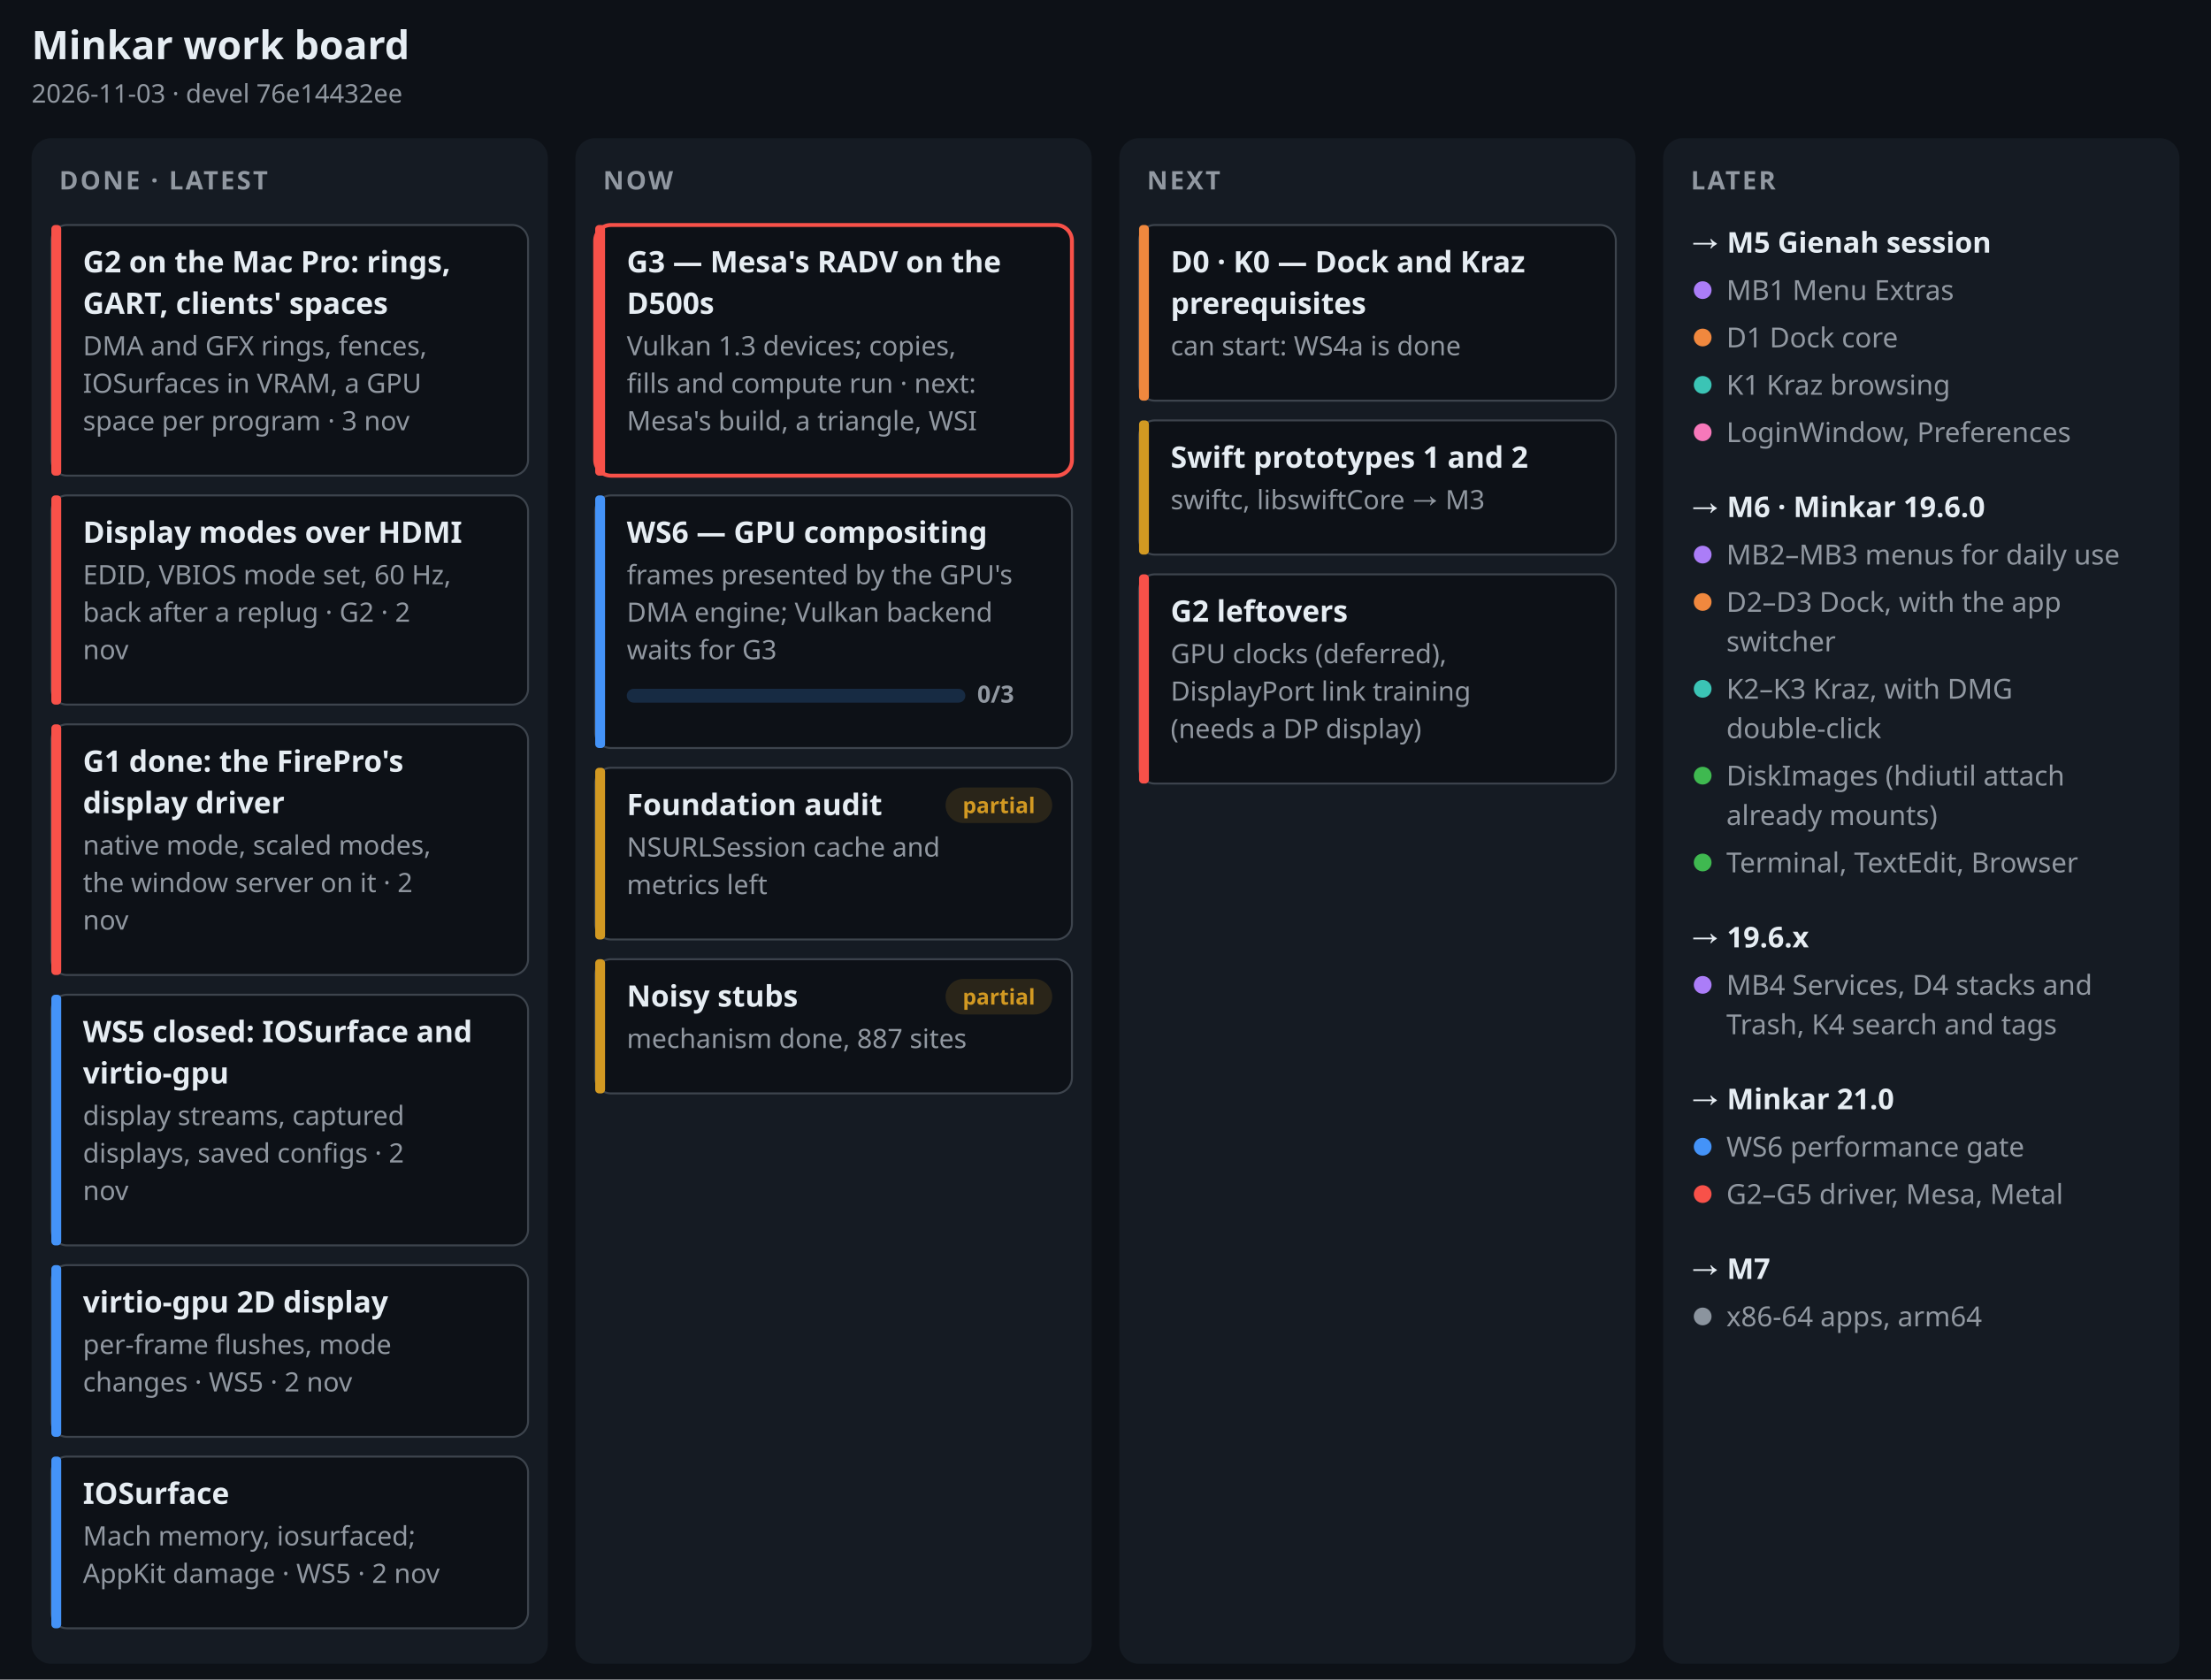
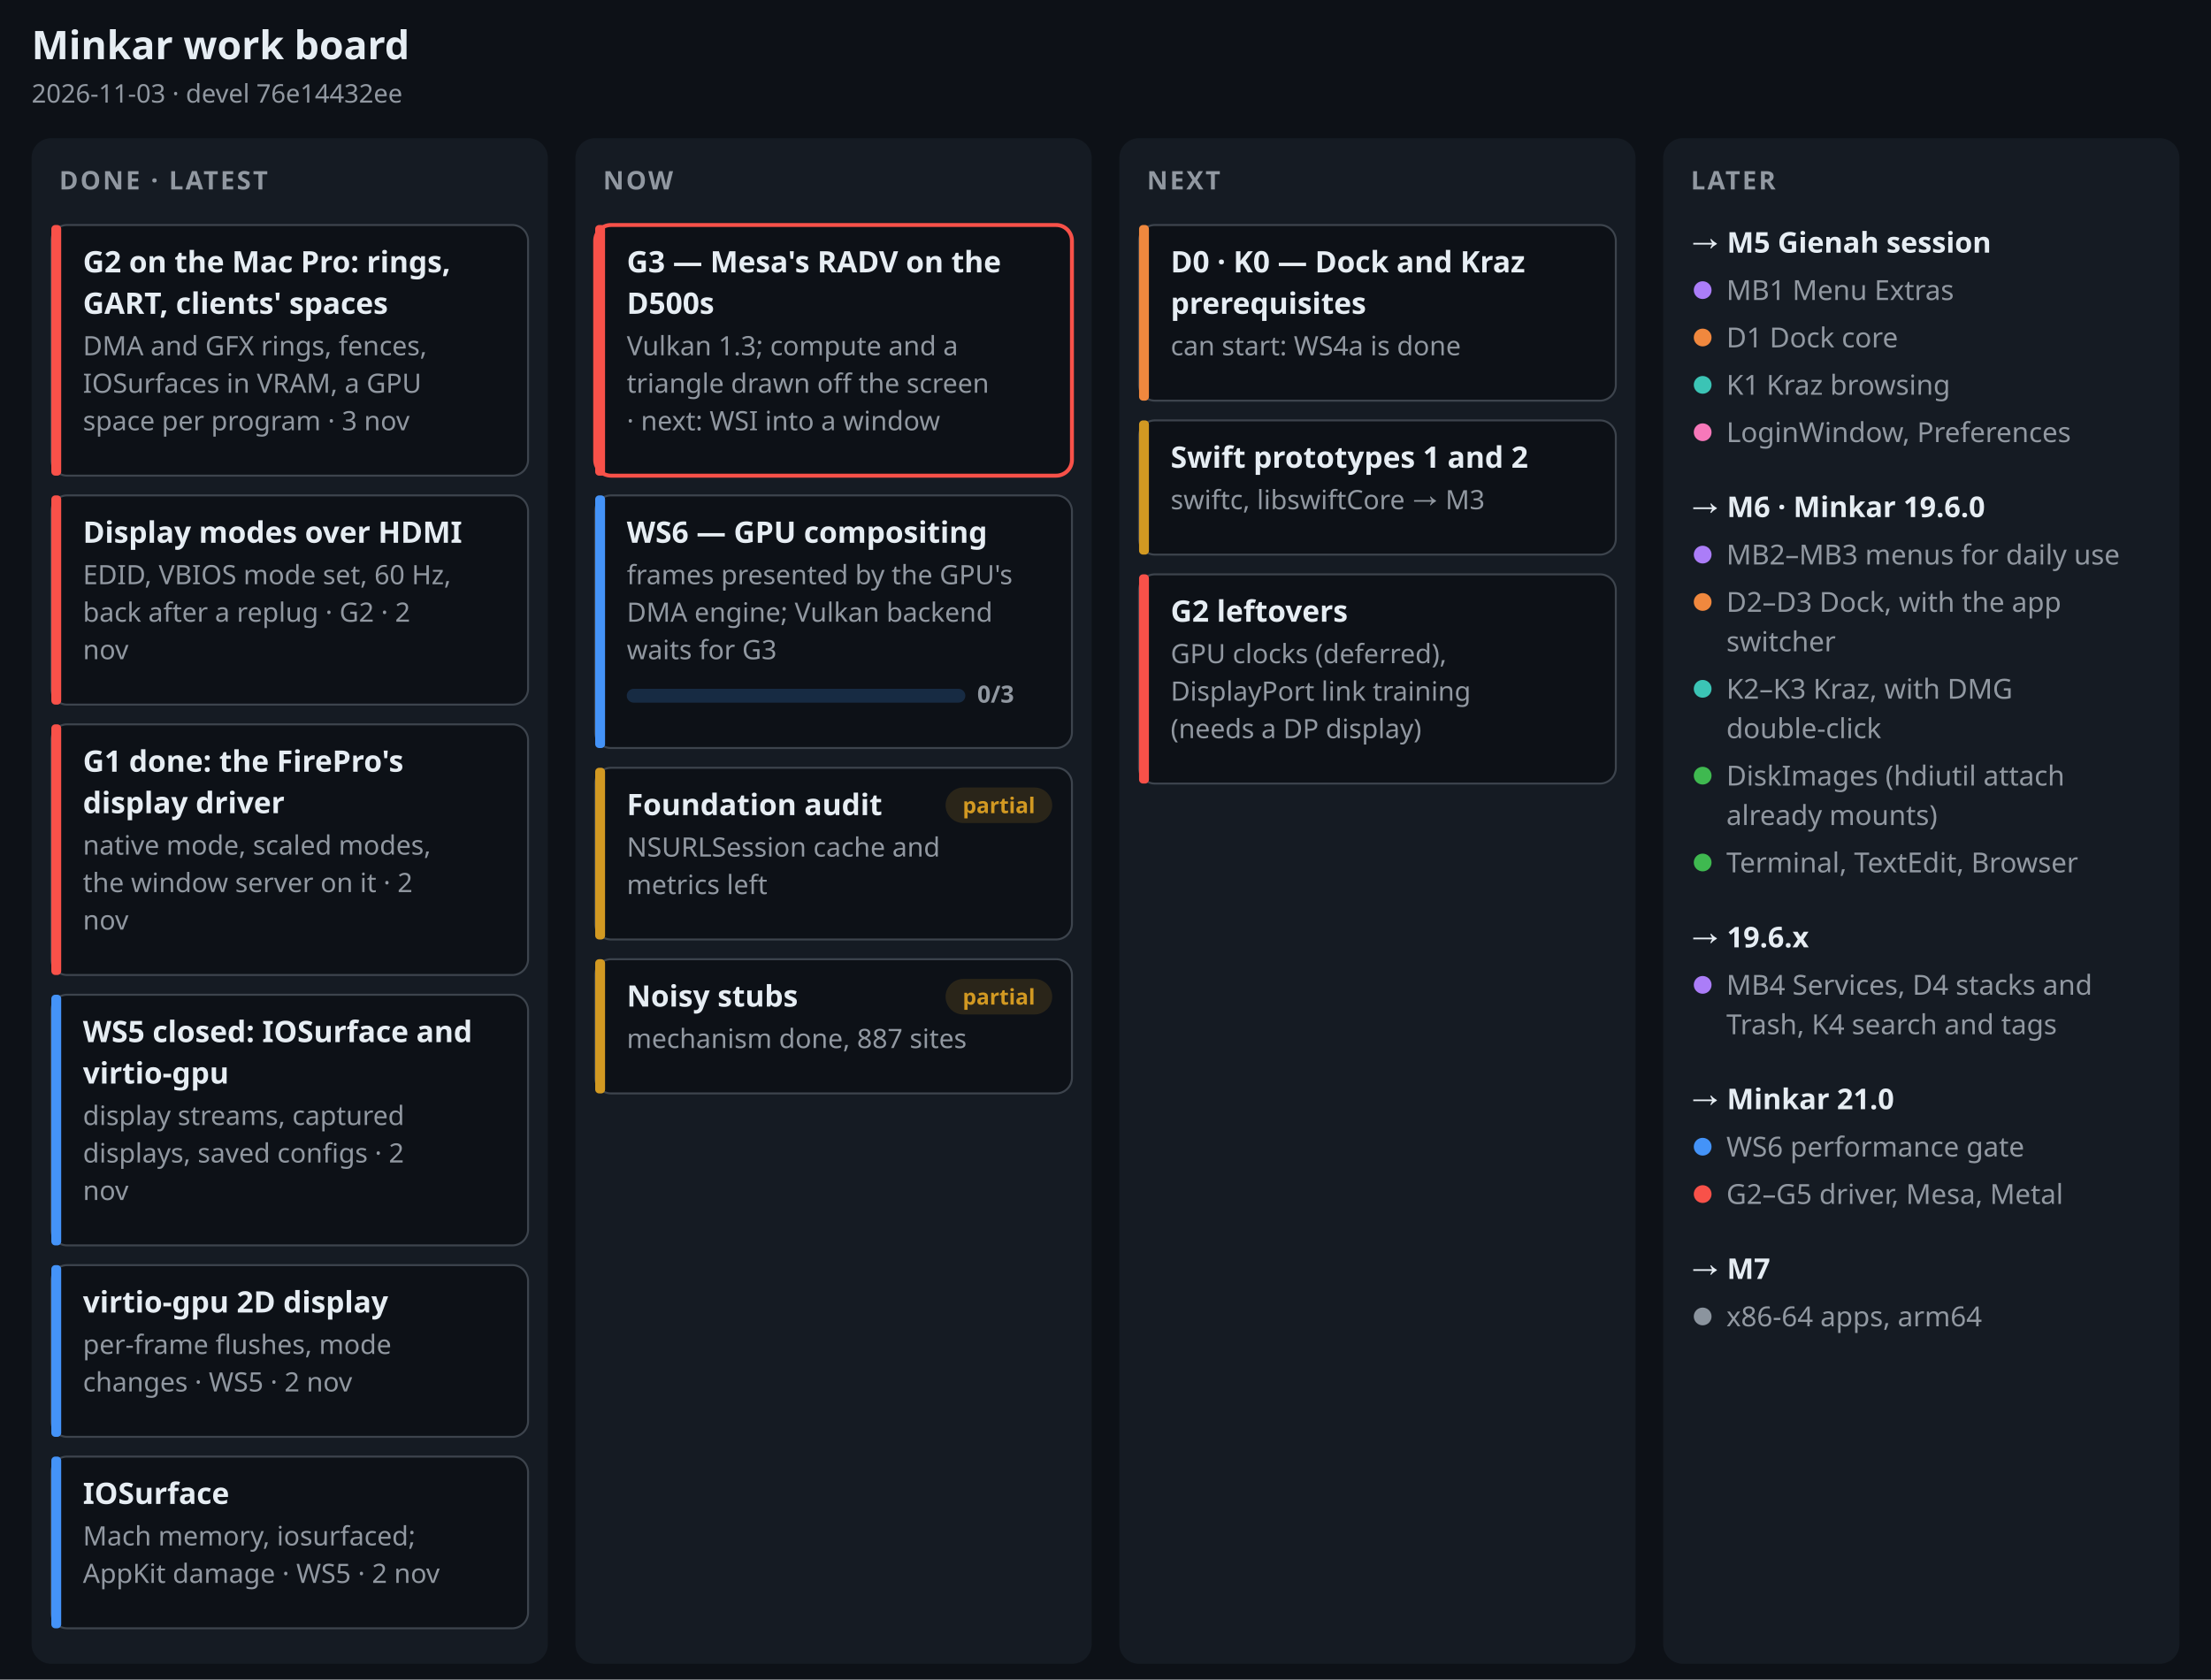
<svg xmlns="http://www.w3.org/2000/svg" width="1120" height="851" viewBox="0 0 1120 851" font-family="-apple-system, BlinkMacSystemFont, 'Segoe UI', 'Noto Sans', Helvetica, Arial, sans-serif" role="img" aria-label="Minkar work board, 2026-11-03">
  <rect width="1120" height="851" fill="#0d1117" />
  <text x="16" y="30" font-size="20" font-weight="700" fill="#e6edf3" text-anchor="start">Minkar work board</text>
  <text x="16" y="52" font-size="13" font-weight="400" fill="#9198a1" text-anchor="start">2026-11-03 · devel 76e14432ee</text>
  <rect x="16" y="70" width="261.5" height="773" rx="10" fill="#151b23" />
  <text x="30" y="96" font-size="13" font-weight="700" fill="#9198a1" text-anchor="start" letter-spacing=".08em">DONE · LATEST</text>
  <rect x="26" y="114" width="241.5" height="127" rx="8" fill="#0d1117" stroke="#3d444d" stroke-width="1" />
  <rect x="26" y="114" width="5" height="127" rx="2" fill="#f85149" />
  <text x="42" y="138" font-size="15" font-weight="650" fill="#e6edf3" text-anchor="start">G2 on the Mac Pro: rings,</text>
  <text x="42" y="159" font-size="15" font-weight="650" fill="#e6edf3" text-anchor="start">GART, clients' spaces</text>
  <text x="42" y="180" font-size="13.5" font-weight="400" fill="#9198a1" text-anchor="start">DMA and GFX rings, fences,</text>
  <text x="42" y="199" font-size="13.5" font-weight="400" fill="#9198a1" text-anchor="start">IOSurfaces in VRAM, a GPU</text>
  <text x="42" y="218" font-size="13.5" font-weight="400" fill="#9198a1" text-anchor="start">space per program · 3 nov</text>
  <rect x="26" y="251" width="241.5" height="106" rx="8" fill="#0d1117" stroke="#3d444d" stroke-width="1" />
  <rect x="26" y="251" width="5" height="106" rx="2" fill="#f85149" />
  <text x="42" y="275" font-size="15" font-weight="650" fill="#e6edf3" text-anchor="start">Display modes over HDMI</text>
  <text x="42" y="296" font-size="13.5" font-weight="400" fill="#9198a1" text-anchor="start">EDID, VBIOS mode set, 60 Hz,</text>
  <text x="42" y="315" font-size="13.5" font-weight="400" fill="#9198a1" text-anchor="start">back after a replug · G2 · 2</text>
  <text x="42" y="334" font-size="13.5" font-weight="400" fill="#9198a1" text-anchor="start">nov</text>
  <rect x="26" y="367" width="241.5" height="127" rx="8" fill="#0d1117" stroke="#3d444d" stroke-width="1" />
  <rect x="26" y="367" width="5" height="127" rx="2" fill="#f85149" />
  <text x="42" y="391" font-size="15" font-weight="650" fill="#e6edf3" text-anchor="start">G1 done: the FirePro's</text>
  <text x="42" y="412" font-size="15" font-weight="650" fill="#e6edf3" text-anchor="start">display driver</text>
  <text x="42" y="433" font-size="13.5" font-weight="400" fill="#9198a1" text-anchor="start">native mode, scaled modes,</text>
  <text x="42" y="452" font-size="13.5" font-weight="400" fill="#9198a1" text-anchor="start">the window server on it · 2</text>
  <text x="42" y="471" font-size="13.5" font-weight="400" fill="#9198a1" text-anchor="start">nov</text>
  <rect x="26" y="504" width="241.5" height="127" rx="8" fill="#0d1117" stroke="#3d444d" stroke-width="1" />
  <rect x="26" y="504" width="5" height="127" rx="2" fill="#4493f8" />
  <text x="42" y="528" font-size="15" font-weight="650" fill="#e6edf3" text-anchor="start">WS5 closed: IOSurface and</text>
  <text x="42" y="549" font-size="15" font-weight="650" fill="#e6edf3" text-anchor="start">virtio-gpu</text>
  <text x="42" y="570" font-size="13.5" font-weight="400" fill="#9198a1" text-anchor="start">display streams, captured</text>
  <text x="42" y="589" font-size="13.5" font-weight="400" fill="#9198a1" text-anchor="start">displays, saved configs · 2</text>
  <text x="42" y="608" font-size="13.5" font-weight="400" fill="#9198a1" text-anchor="start">nov</text>
  <rect x="26" y="641" width="241.5" height="87" rx="8" fill="#0d1117" stroke="#3d444d" stroke-width="1" />
  <rect x="26" y="641" width="5" height="87" rx="2" fill="#4493f8" />
  <text x="42" y="665" font-size="15" font-weight="650" fill="#e6edf3" text-anchor="start">virtio-gpu 2D display</text>
  <text x="42" y="686" font-size="13.5" font-weight="400" fill="#9198a1" text-anchor="start">per-frame flushes, mode</text>
  <text x="42" y="705" font-size="13.5" font-weight="400" fill="#9198a1" text-anchor="start">changes · WS5 · 2 nov</text>
  <rect x="26" y="738" width="241.5" height="87" rx="8" fill="#0d1117" stroke="#3d444d" stroke-width="1" />
  <rect x="26" y="738" width="5" height="87" rx="2" fill="#4493f8" />
  <text x="42" y="762" font-size="15" font-weight="650" fill="#e6edf3" text-anchor="start">IOSurface</text>
  <text x="42" y="783" font-size="13.5" font-weight="400" fill="#9198a1" text-anchor="start">Mach memory, iosurfaced;</text>
  <text x="42" y="802" font-size="13.5" font-weight="400" fill="#9198a1" text-anchor="start">AppKit damage · WS5 · 2 nov</text>
  <rect x="291.5" y="70" width="261.5" height="773" rx="10" fill="#151b23" />
  <text x="305.5" y="96" font-size="13" font-weight="700" fill="#9198a1" text-anchor="start" letter-spacing=".08em">NOW</text>
  <rect x="301.5" y="114" width="241.5" height="127" rx="8" fill="#0d1117" stroke="#f85149" stroke-width="2" />
  <rect x="301.5" y="114" width="5" height="127" rx="2" fill="#f85149" />
  <text x="317.5" y="138" font-size="15" font-weight="650" fill="#e6edf3" text-anchor="start">G3 — Mesa's RADV on the</text>
  <text x="317.5" y="159" font-size="15" font-weight="650" fill="#e6edf3" text-anchor="start">D500s</text>
-   <text x="317.5" y="180" font-size="13.5" font-weight="400" fill="#9198a1" text-anchor="start">Vulkan 1.3 devices; copies,</text>
-   <text x="317.5" y="199" font-size="13.5" font-weight="400" fill="#9198a1" text-anchor="start">fills and compute run · next:</text>
-   <text x="317.5" y="218" font-size="13.5" font-weight="400" fill="#9198a1" text-anchor="start">Mesa's build, a triangle, WSI</text>
+   <text x="317.5" y="180" font-size="13.5" font-weight="400" fill="#9198a1" text-anchor="start">Vulkan 1.3; compute and a</text>
+   <text x="317.5" y="199" font-size="13.5" font-weight="400" fill="#9198a1" text-anchor="start">triangle drawn off the screen</text>
+   <text x="317.5" y="218" font-size="13.5" font-weight="400" fill="#9198a1" text-anchor="start">· next: WSI into a window</text>
  <rect x="301.5" y="251" width="241.5" height="128" rx="8" fill="#0d1117" stroke="#3d444d" stroke-width="1" />
  <rect x="301.5" y="251" width="5" height="128" rx="2" fill="#4493f8" />
  <text x="317.5" y="275" font-size="15" font-weight="650" fill="#e6edf3" text-anchor="start">WS6 — GPU compositing</text>
  <text x="317.5" y="296" font-size="13.5" font-weight="400" fill="#9198a1" text-anchor="start">frames presented by the GPU's</text>
  <text x="317.5" y="315" font-size="13.5" font-weight="400" fill="#9198a1" text-anchor="start">DMA engine; Vulkan backend</text>
  <text x="317.5" y="334" font-size="13.5" font-weight="400" fill="#9198a1" text-anchor="start">waits for G3</text>
  <rect x="317.5" y="349" width="171.5" height="7" rx="3.5" fill="#4493f8" fill-opacity=".2" />
  <rect x="317.5" y="349" width="0" height="7" rx="3.5" fill="#4493f8" />
  <text x="495" y="356" font-size="12" font-weight="600" fill="#9198a1" text-anchor="start">0/3</text>
  <rect x="301.5" y="389" width="241.5" height="87" rx="8" fill="#0d1117" stroke="#3d444d" stroke-width="1" />
  <rect x="301.5" y="389" width="5" height="87" rx="2" fill="#d29922" />
  <text x="317.5" y="413" font-size="15" font-weight="650" fill="#e6edf3" text-anchor="start">Foundation audit</text>
  <text x="317.5" y="434" font-size="13.5" font-weight="400" fill="#9198a1" text-anchor="start">NSURLSession cache and</text>
  <text x="317.5" y="453" font-size="13.5" font-weight="400" fill="#9198a1" text-anchor="start">metrics left</text>
  <rect x="479" y="399" width="54" height="18" rx="9" fill="#d29922" fill-opacity=".15" />
  <text x="506" y="412" font-size="11" font-weight="600" fill="#d29922" text-anchor="middle">partial</text>
  <rect x="301.5" y="486" width="241.5" height="68" rx="8" fill="#0d1117" stroke="#3d444d" stroke-width="1" />
  <rect x="301.5" y="486" width="5" height="68" rx="2" fill="#d29922" />
  <text x="317.5" y="510" font-size="15" font-weight="650" fill="#e6edf3" text-anchor="start">Noisy stubs</text>
  <text x="317.5" y="531" font-size="13.5" font-weight="400" fill="#9198a1" text-anchor="start">mechanism done, 887 sites</text>
  <rect x="479" y="496" width="54" height="18" rx="9" fill="#d29922" fill-opacity=".15" />
  <text x="506" y="509" font-size="11" font-weight="600" fill="#d29922" text-anchor="middle">partial</text>
  <rect x="567" y="70" width="261.5" height="773" rx="10" fill="#151b23" />
  <text x="581" y="96" font-size="13" font-weight="700" fill="#9198a1" text-anchor="start" letter-spacing=".08em">NEXT</text>
  <rect x="577" y="114" width="241.5" height="89" rx="8" fill="#0d1117" stroke="#3d444d" stroke-width="1" />
  <rect x="577" y="114" width="5" height="89" rx="2" fill="#f0883e" />
  <text x="593" y="138" font-size="15" font-weight="650" fill="#e6edf3" text-anchor="start">D0 · K0 — Dock and Kraz</text>
  <text x="593" y="159" font-size="15" font-weight="650" fill="#e6edf3" text-anchor="start">prerequisites</text>
  <text x="593" y="180" font-size="13.5" font-weight="400" fill="#9198a1" text-anchor="start">can start: WS4a is done</text>
  <rect x="577" y="213" width="241.5" height="68" rx="8" fill="#0d1117" stroke="#3d444d" stroke-width="1" />
  <rect x="577" y="213" width="5" height="68" rx="2" fill="#d29922" />
  <text x="593" y="237" font-size="15" font-weight="650" fill="#e6edf3" text-anchor="start">Swift prototypes 1 and 2</text>
  <text x="593" y="258" font-size="13.5" font-weight="400" fill="#9198a1" text-anchor="start">swiftc, libswiftCore → M3</text>
  <rect x="577" y="291" width="241.5" height="106" rx="8" fill="#0d1117" stroke="#3d444d" stroke-width="1" />
  <rect x="577" y="291" width="5" height="106" rx="2" fill="#f85149" />
  <text x="593" y="315" font-size="15" font-weight="650" fill="#e6edf3" text-anchor="start">G2 leftovers</text>
  <text x="593" y="336" font-size="13.5" font-weight="400" fill="#9198a1" text-anchor="start">GPU clocks (deferred),</text>
  <text x="593" y="355" font-size="13.5" font-weight="400" fill="#9198a1" text-anchor="start">DisplayPort link training</text>
  <text x="593" y="374" font-size="13.5" font-weight="400" fill="#9198a1" text-anchor="start">(needs a DP display)</text>
  <rect x="842.5" y="70" width="261.5" height="773" rx="10" fill="#151b23" />
  <text x="856.5" y="96" font-size="13" font-weight="700" fill="#9198a1" text-anchor="start" letter-spacing=".08em">LATER</text>
  <text x="856.5" y="128" font-size="14.5" font-weight="700" fill="#e6edf3" text-anchor="start">→ M5 Gienah session</text>
  <circle cx="862.5" cy="147" r="4.5" fill="#ab7df8" />
  <text x="874.5" y="152" font-size="14" font-weight="400" fill="#9198a1" text-anchor="start">MB1 Menu Extras</text>
  <circle cx="862.5" cy="171" r="4.5" fill="#f0883e" />
  <text x="874.5" y="176" font-size="14" font-weight="400" fill="#9198a1" text-anchor="start">D1 Dock core</text>
  <circle cx="862.5" cy="195" r="4.5" fill="#3bc4b5" />
  <text x="874.5" y="200" font-size="14" font-weight="400" fill="#9198a1" text-anchor="start">K1 Kraz browsing</text>
  <circle cx="862.5" cy="219" r="4.5" fill="#f778ba" />
  <text x="874.5" y="224" font-size="14" font-weight="400" fill="#9198a1" text-anchor="start">LoginWindow, Preferences</text>
  <text x="856.5" y="262" font-size="14.5" font-weight="700" fill="#e6edf3" text-anchor="start">→ M6 · Minkar 19.6.0</text>
  <circle cx="862.5" cy="281" r="4.5" fill="#ab7df8" />
  <text x="874.5" y="286" font-size="14" font-weight="400" fill="#9198a1" text-anchor="start">MB2–MB3 menus for daily use</text>
  <circle cx="862.5" cy="305" r="4.5" fill="#f0883e" />
  <text x="874.5" y="310" font-size="14" font-weight="400" fill="#9198a1" text-anchor="start">D2–D3 Dock, with the app</text>
  <text x="874.5" y="330" font-size="14" font-weight="400" fill="#9198a1" text-anchor="start">switcher</text>
  <circle cx="862.5" cy="349" r="4.5" fill="#3bc4b5" />
  <text x="874.5" y="354" font-size="14" font-weight="400" fill="#9198a1" text-anchor="start">K2–K3 Kraz, with DMG</text>
  <text x="874.5" y="374" font-size="14" font-weight="400" fill="#9198a1" text-anchor="start">double-click</text>
  <circle cx="862.5" cy="393" r="4.5" fill="#3fb950" />
  <text x="874.5" y="398" font-size="14" font-weight="400" fill="#9198a1" text-anchor="start">DiskImages (hdiutil attach</text>
  <text x="874.5" y="418" font-size="14" font-weight="400" fill="#9198a1" text-anchor="start">already mounts)</text>
  <circle cx="862.5" cy="437" r="4.5" fill="#3fb950" />
  <text x="874.5" y="442" font-size="14" font-weight="400" fill="#9198a1" text-anchor="start">Terminal, TextEdit, Browser</text>
  <text x="856.5" y="480" font-size="14.5" font-weight="700" fill="#e6edf3" text-anchor="start">→ 19.6.x</text>
  <circle cx="862.5" cy="499" r="4.5" fill="#ab7df8" />
  <text x="874.5" y="504" font-size="14" font-weight="400" fill="#9198a1" text-anchor="start">MB4 Services, D4 stacks and</text>
  <text x="874.5" y="524" font-size="14" font-weight="400" fill="#9198a1" text-anchor="start">Trash, K4 search and tags</text>
  <text x="856.5" y="562" font-size="14.5" font-weight="700" fill="#e6edf3" text-anchor="start">→ Minkar 21.0</text>
  <circle cx="862.5" cy="581" r="4.5" fill="#4493f8" />
  <text x="874.5" y="586" font-size="14" font-weight="400" fill="#9198a1" text-anchor="start">WS6 performance gate</text>
  <circle cx="862.5" cy="605" r="4.5" fill="#f85149" />
  <text x="874.5" y="610" font-size="14" font-weight="400" fill="#9198a1" text-anchor="start">G2–G5 driver, Mesa, Metal</text>
  <text x="856.5" y="648" font-size="14.5" font-weight="700" fill="#e6edf3" text-anchor="start">→ M7</text>
  <circle cx="862.5" cy="667" r="4.5" fill="#8b949e" />
  <text x="874.5" y="672" font-size="14" font-weight="400" fill="#9198a1" text-anchor="start">x86-64 apps, arm64</text>
</svg>
